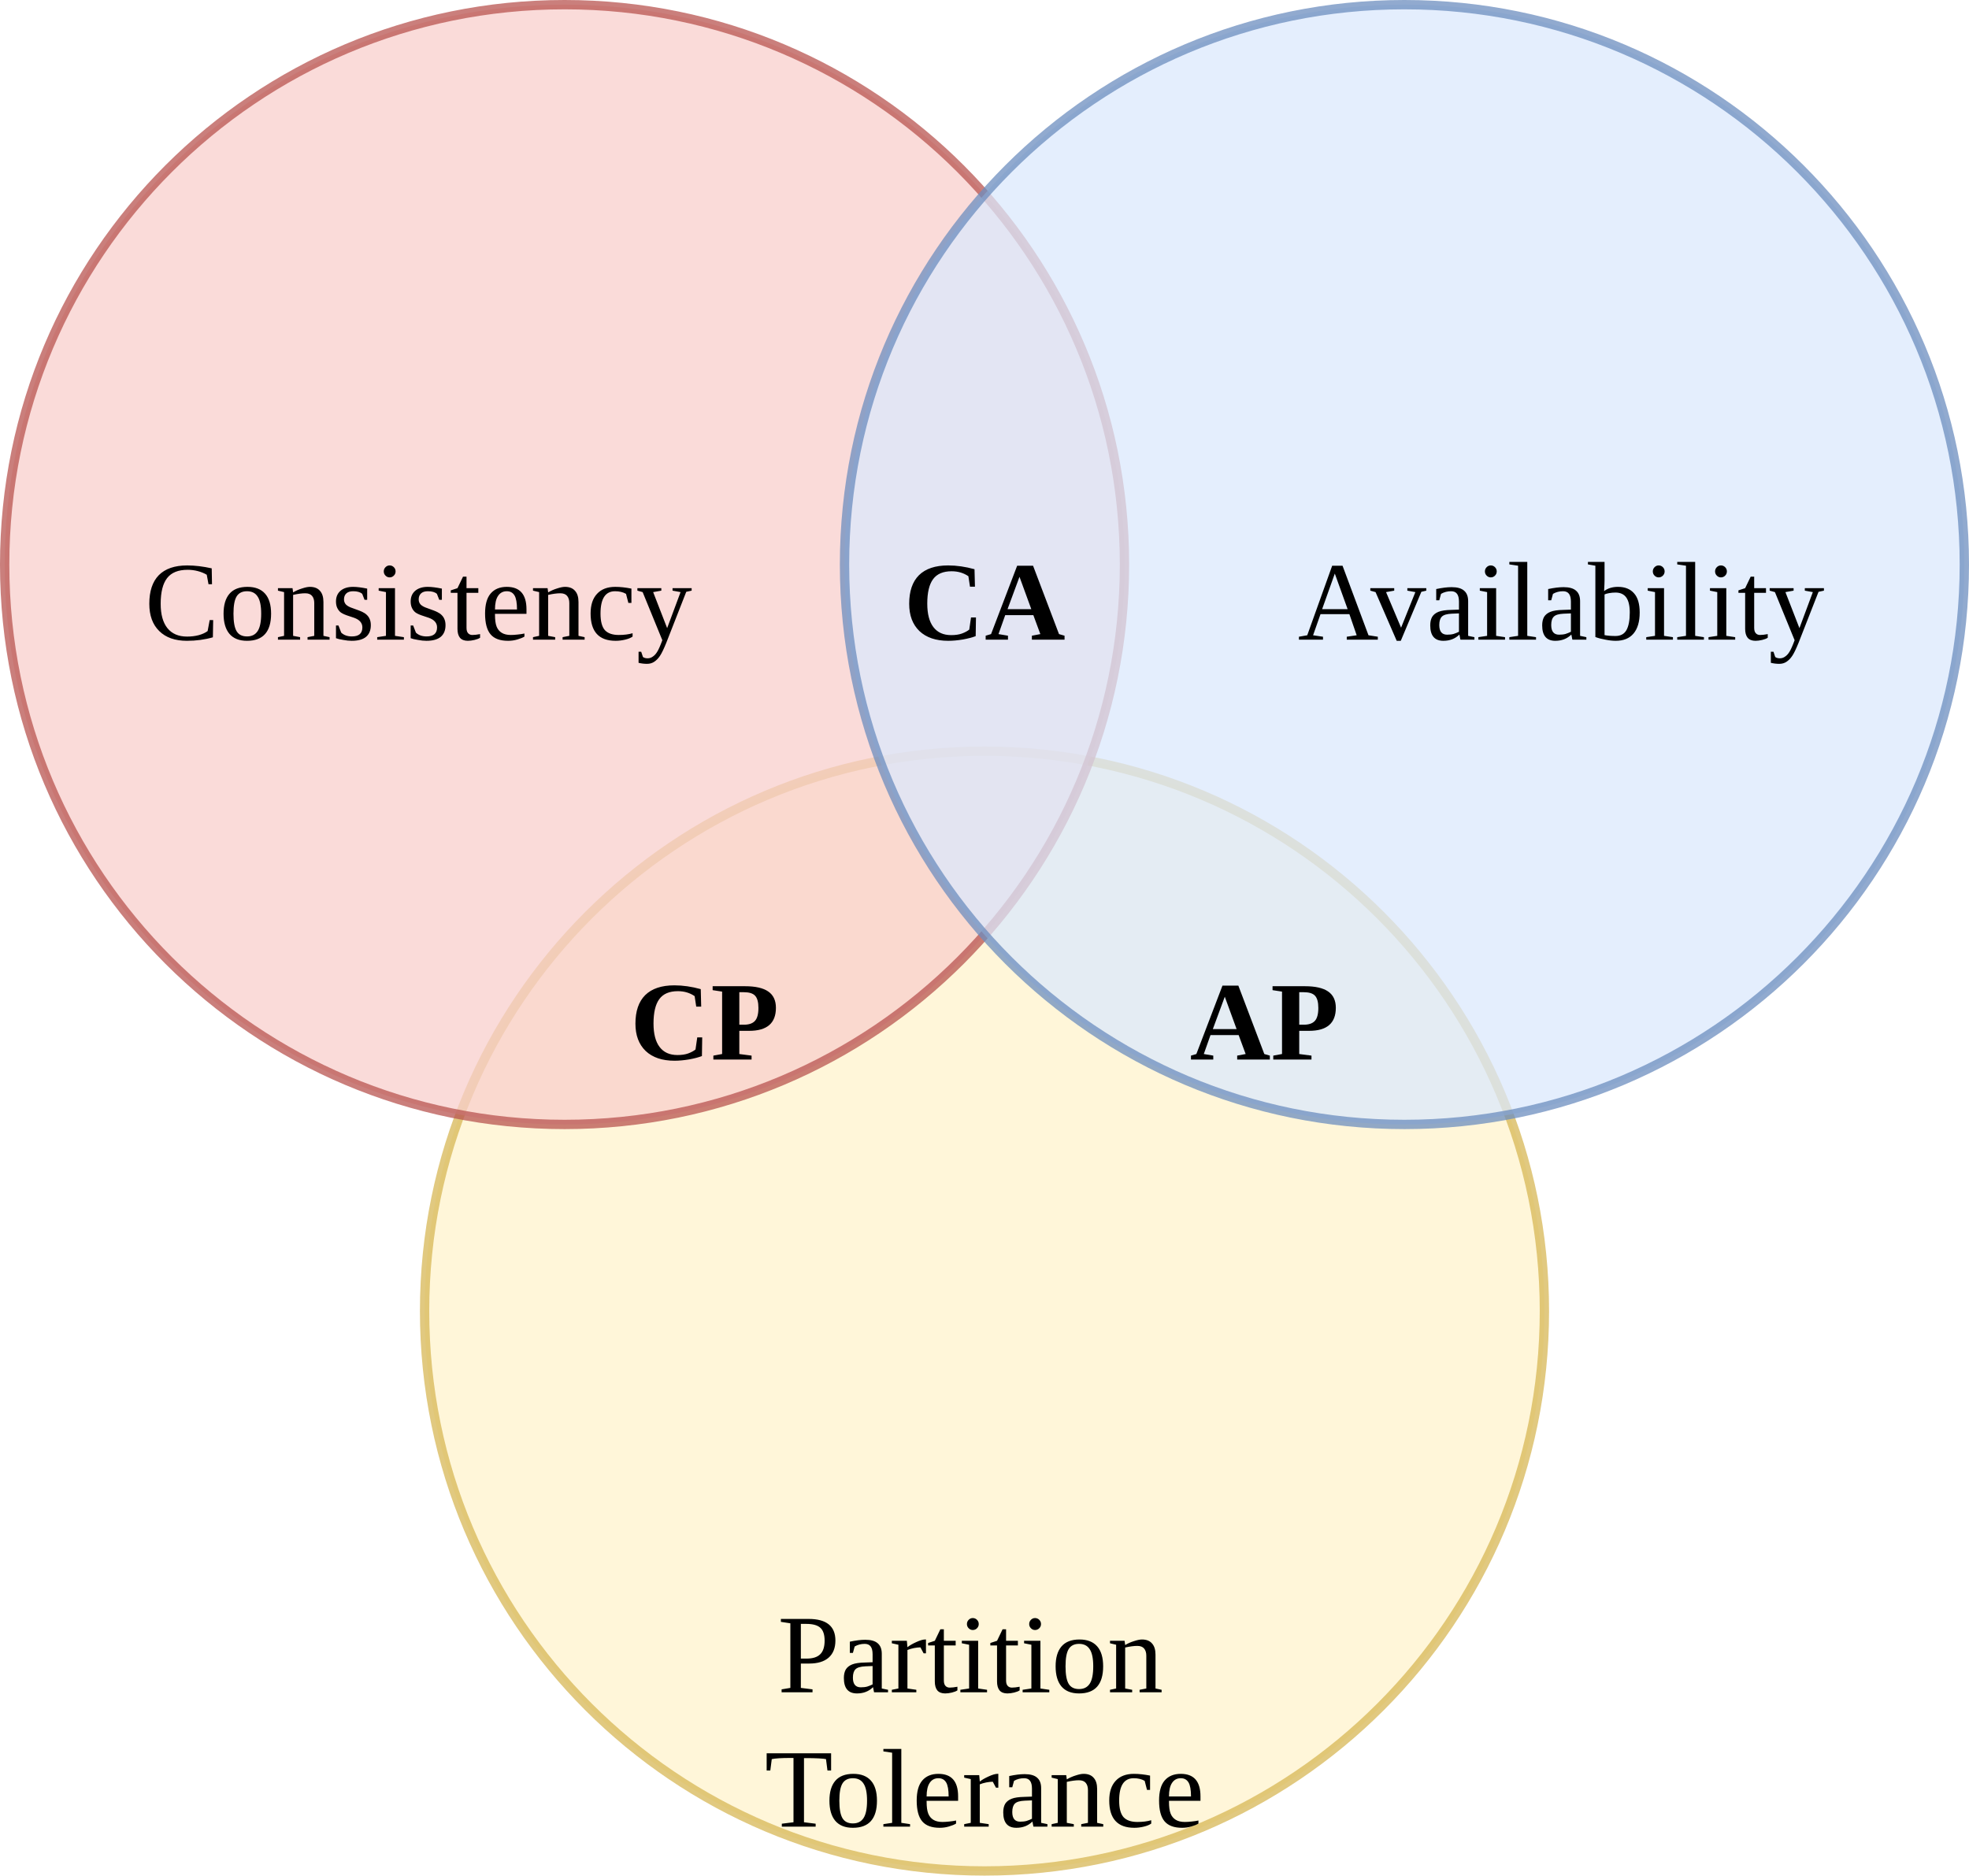
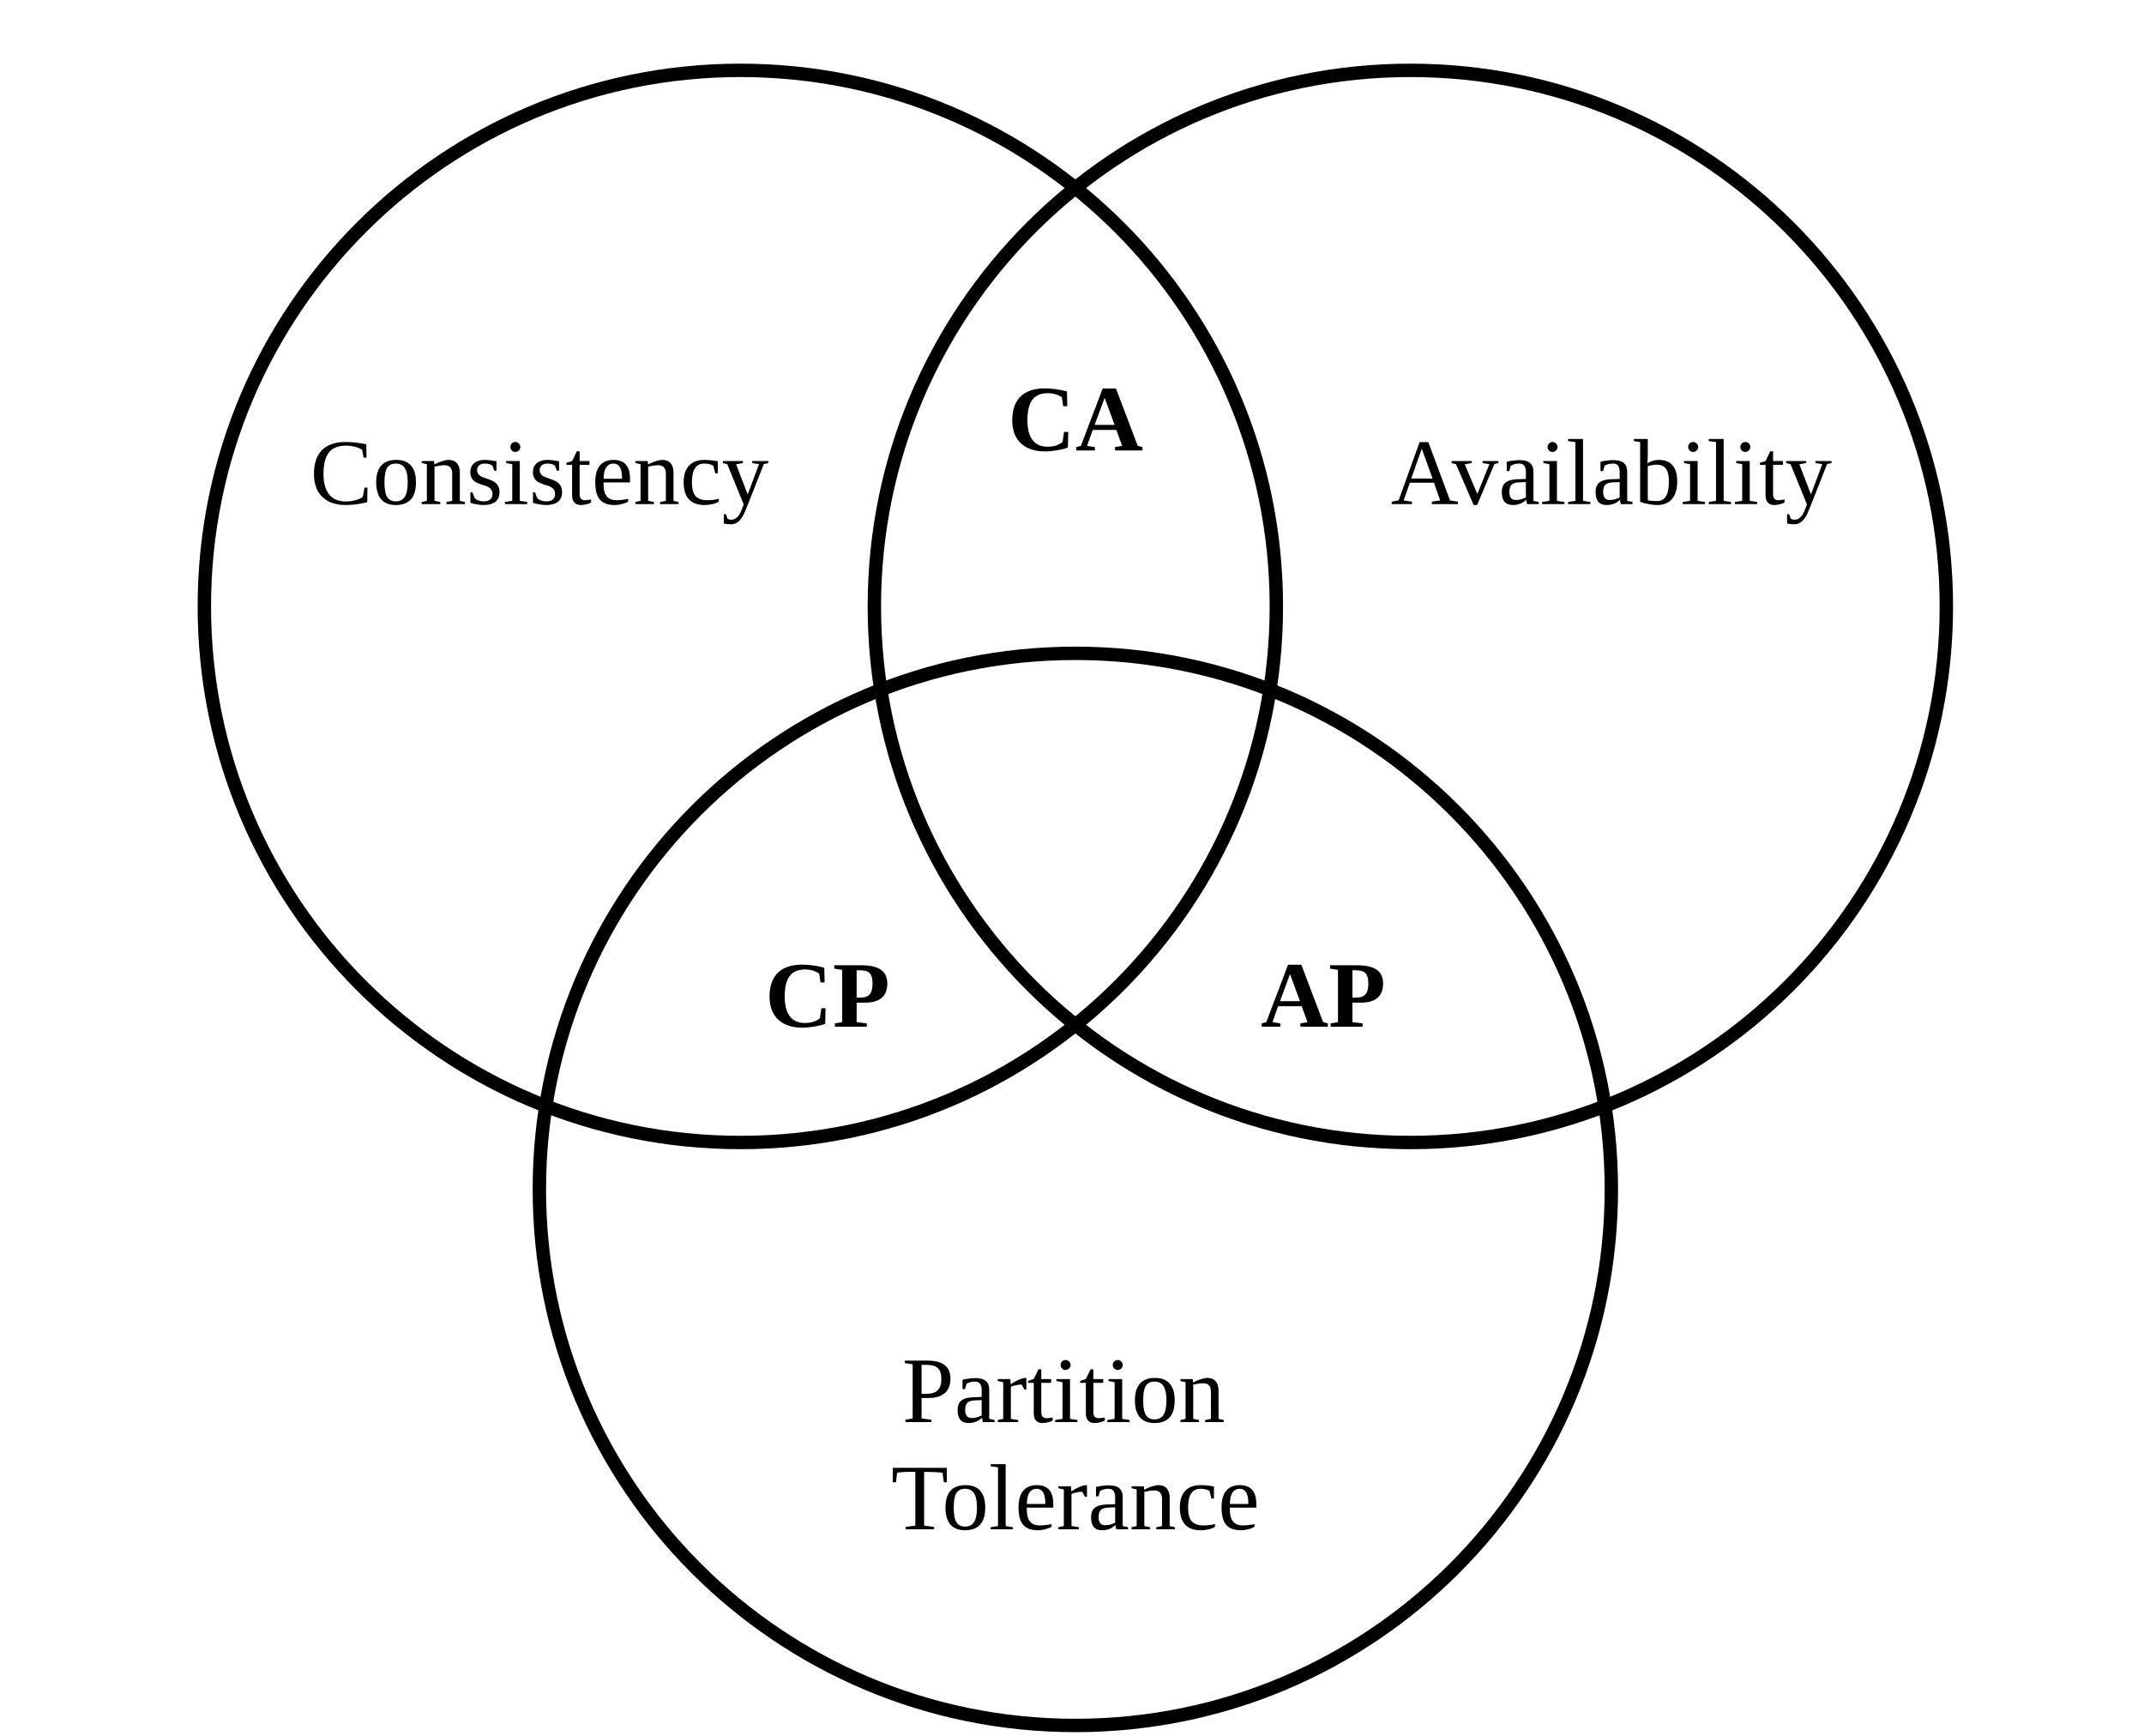
- <svg xmlns="http://www.w3.org/2000/svg" version="1.1" width="211px" height="201px" viewBox="-0.5 -0.5 211 201">
-   <defs />
+ <svg xmlns="http://www.w3.org/2000/svg" version="1.1" width="320px" height="259px" viewBox="-0.5 -0.5 320 259">
  <g>
-     <ellipse cx="105" cy="140" rx="60" ry="60" fill-opacity="0.75" fill="#fff2cc" stroke="#d6b656" stroke-opacity="0.75" pointer-events="all" />
-     <text x="105" y="184" fill="currentColor" font-family="inherit" font-size="12px" text-anchor="middle" dominant-baseline="central">
-       <tspan x="105" dy="-0.6em">Partition</tspan>
-       <tspan x="105" dy="1.2em">Tolerance</tspan>
+     <circle cx="110" cy="90" r="80" fill="none" stroke="currentColor" stroke-width="2" />
+     <circle cx="210" cy="90" r="80" fill="none" stroke="currentColor" stroke-width="2" />
+     <circle cx="160" cy="177" r="80" fill="none" stroke="currentColor" stroke-width="2" />
+     <text x="80" y="70" text-anchor="middle" dominant-baseline="central" font-size="14" font-family="inherit" fill="currentColor">Consistency</text>
+     <text x="240" y="70" text-anchor="middle" dominant-baseline="central" font-size="14" font-family="inherit" fill="currentColor">Availability</text>
+     <text x="160" y="215" text-anchor="middle" dominant-baseline="central" font-size="14" font-family="inherit" fill="currentColor">
+       <tspan x="160" dy="-8">Partition</tspan>
+       <tspan x="160" dy="16">Tolerance</tspan>
    </text>
-     <ellipse cx="60" cy="60" rx="60" ry="60" fill-opacity="0.75" fill="#f8cecc" stroke="#b85450" stroke-opacity="0.75" pointer-events="all" />
-     <text x="15" y="64" fill="currentColor" font-family="inherit" font-size="12px" dominant-baseline="central">Consistency</text>
-     <ellipse cx="150" cy="60" rx="60" ry="60" fill-opacity="0.75" fill="#dae8fc" stroke="#6c8ebf" stroke-opacity="0.75" pointer-events="all" />
-     <text x="195" y="64" fill="currentColor" font-family="inherit" font-size="12px" text-anchor="end" dominant-baseline="central">Availability</text>
-     <rect x="75" y="45" width="60" height="30" fill="none" stroke="none" pointer-events="all" />
-     <text x="105" y="64" fill="currentColor" font-family="inherit" font-size="12px" text-anchor="middle" dominant-baseline="central" font-weight="bold">CA</text>
-     <rect x="105" y="90" width="60" height="30" fill="none" stroke="none" pointer-events="all" />
-     <text x="135" y="109" fill="currentColor" font-family="inherit" font-size="12px" text-anchor="middle" dominant-baseline="central" font-weight="bold">AP</text>
-     <rect x="45" y="90" width="60" height="30" fill="none" stroke="none" pointer-events="all" />
-     <text x="75" y="109" fill="currentColor" font-family="inherit" font-size="12px" text-anchor="middle" dominant-baseline="central" font-weight="bold">CP</text>
+     <text x="160" y="62" text-anchor="middle" dominant-baseline="central" font-size="14" font-family="inherit" font-weight="bold" fill="currentColor">CA</text>
+     <text x="123" y="148" text-anchor="middle" dominant-baseline="central" font-size="14" font-family="inherit" font-weight="bold" fill="currentColor">CP</text>
+     <text x="197" y="148" text-anchor="middle" dominant-baseline="central" font-size="14" font-family="inherit" font-weight="bold" fill="currentColor">AP</text>
  </g>
</svg>
